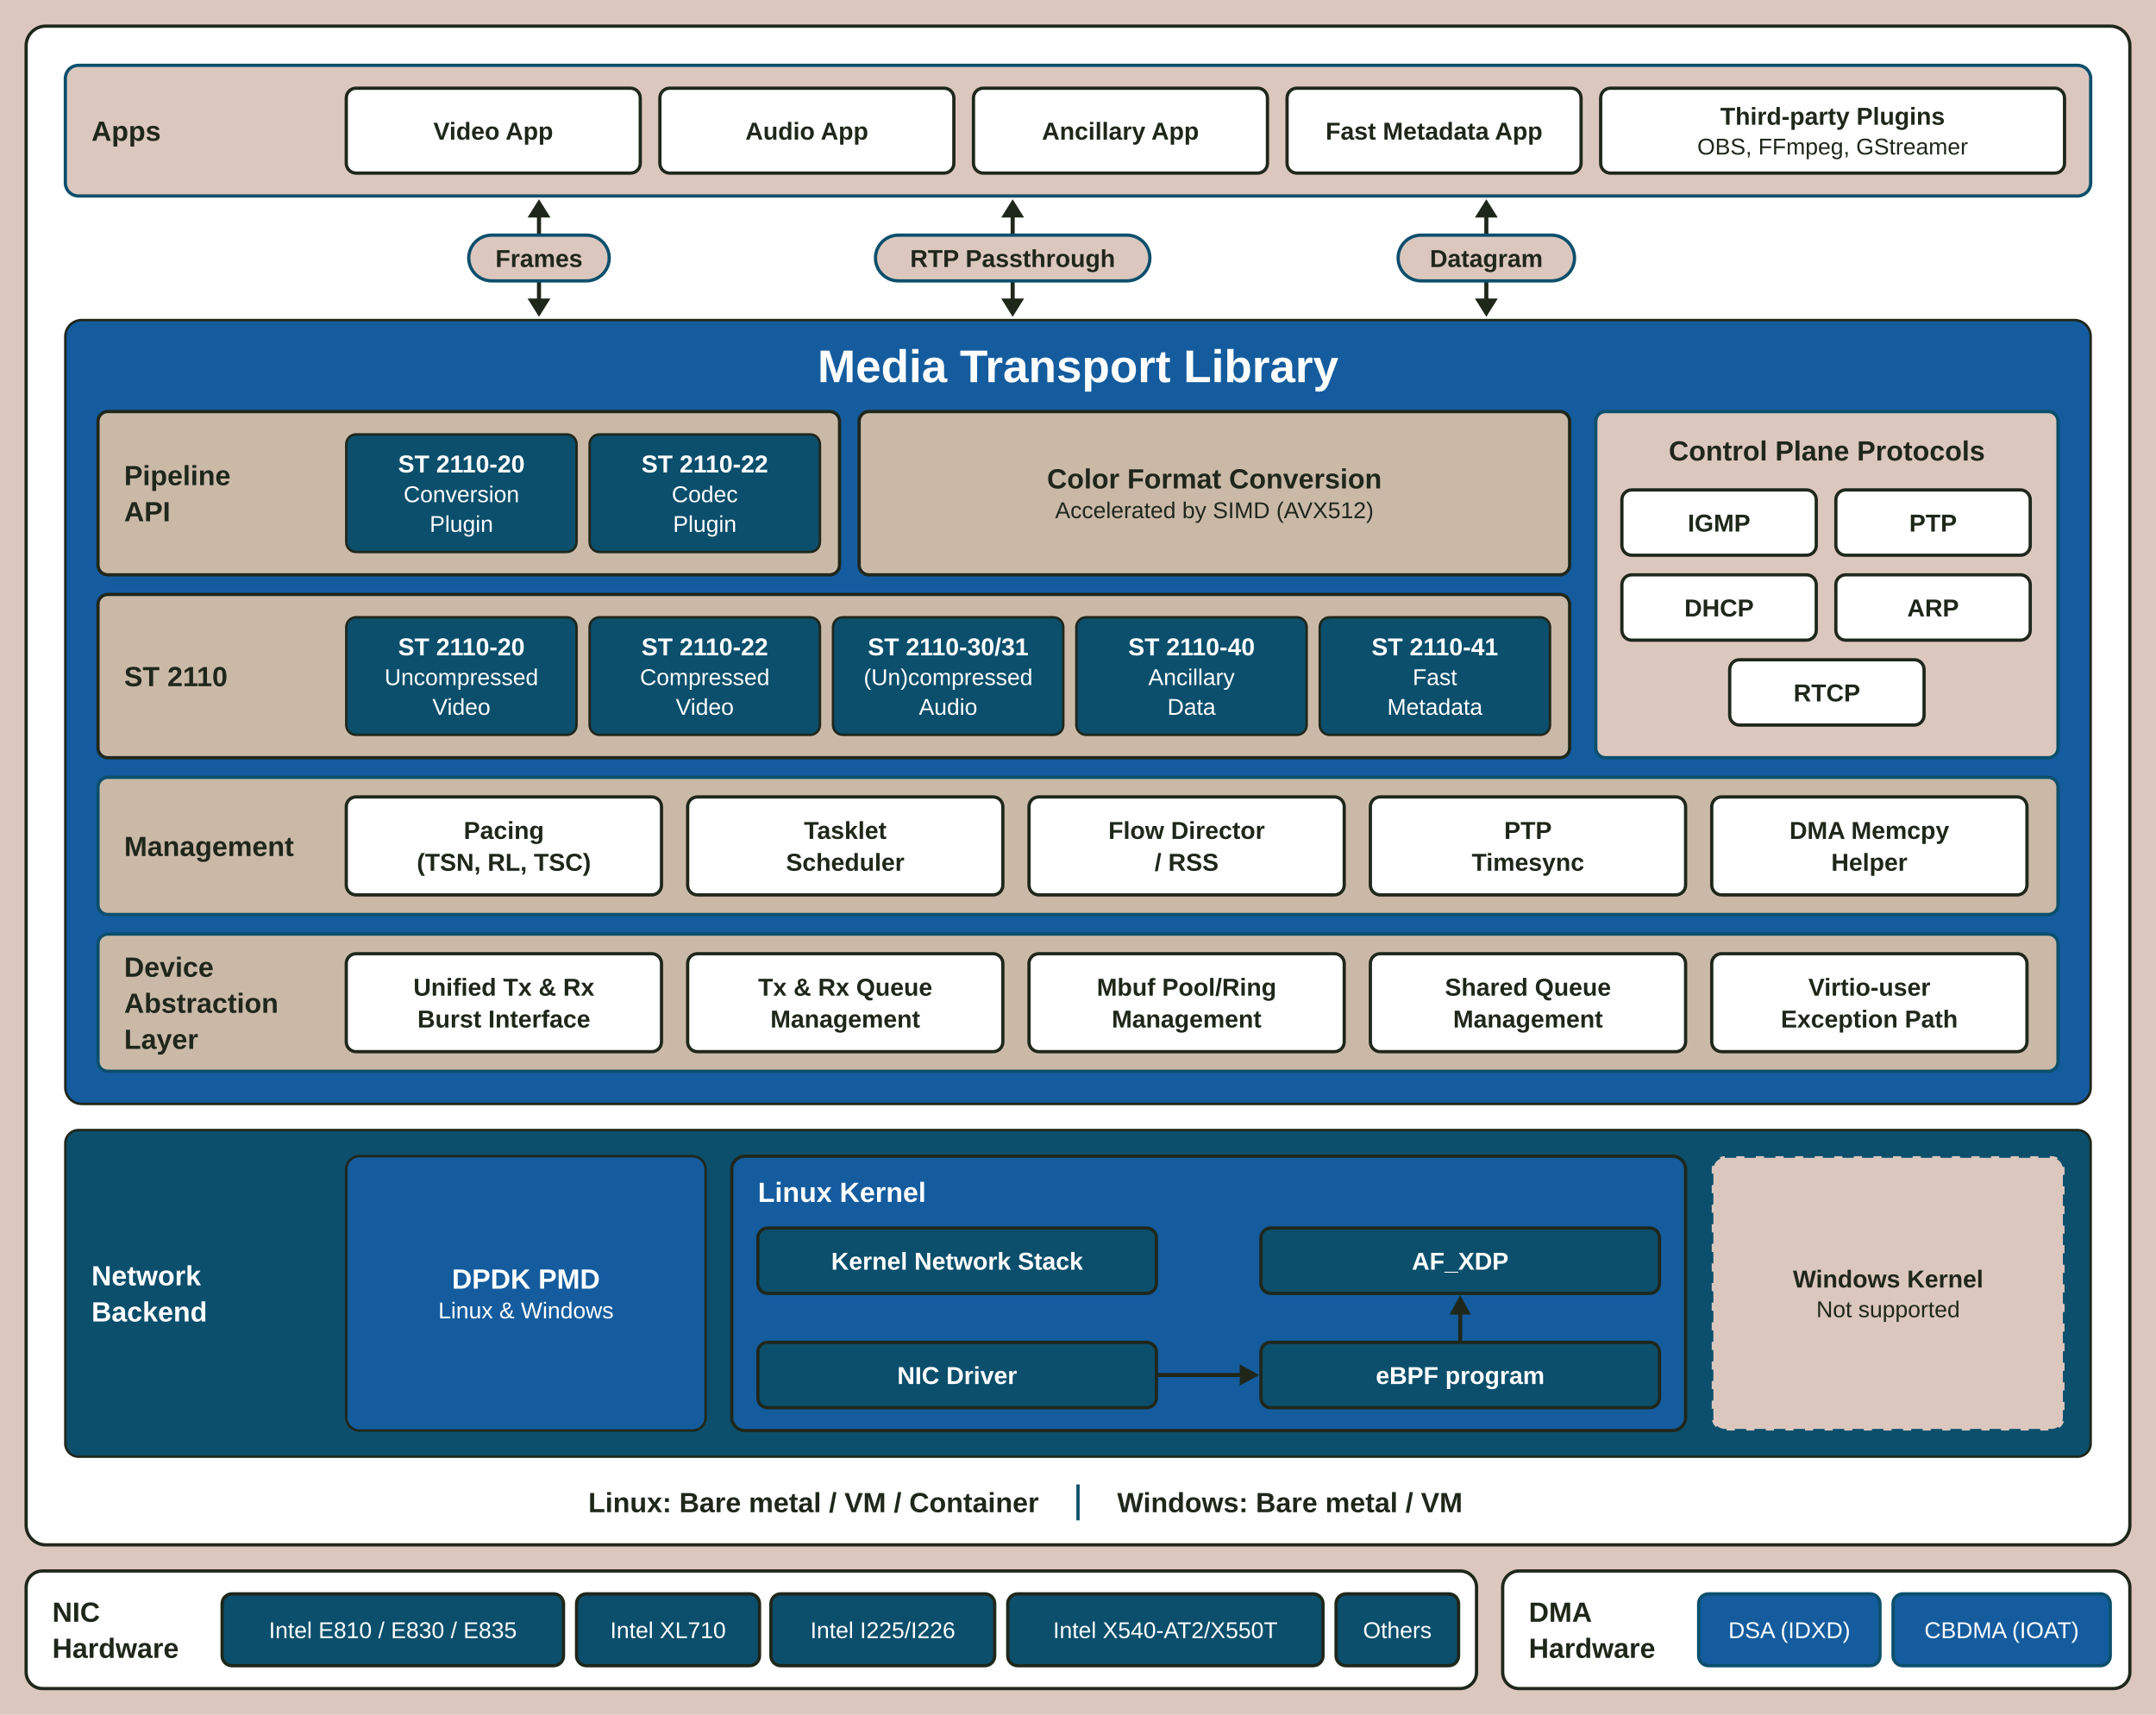
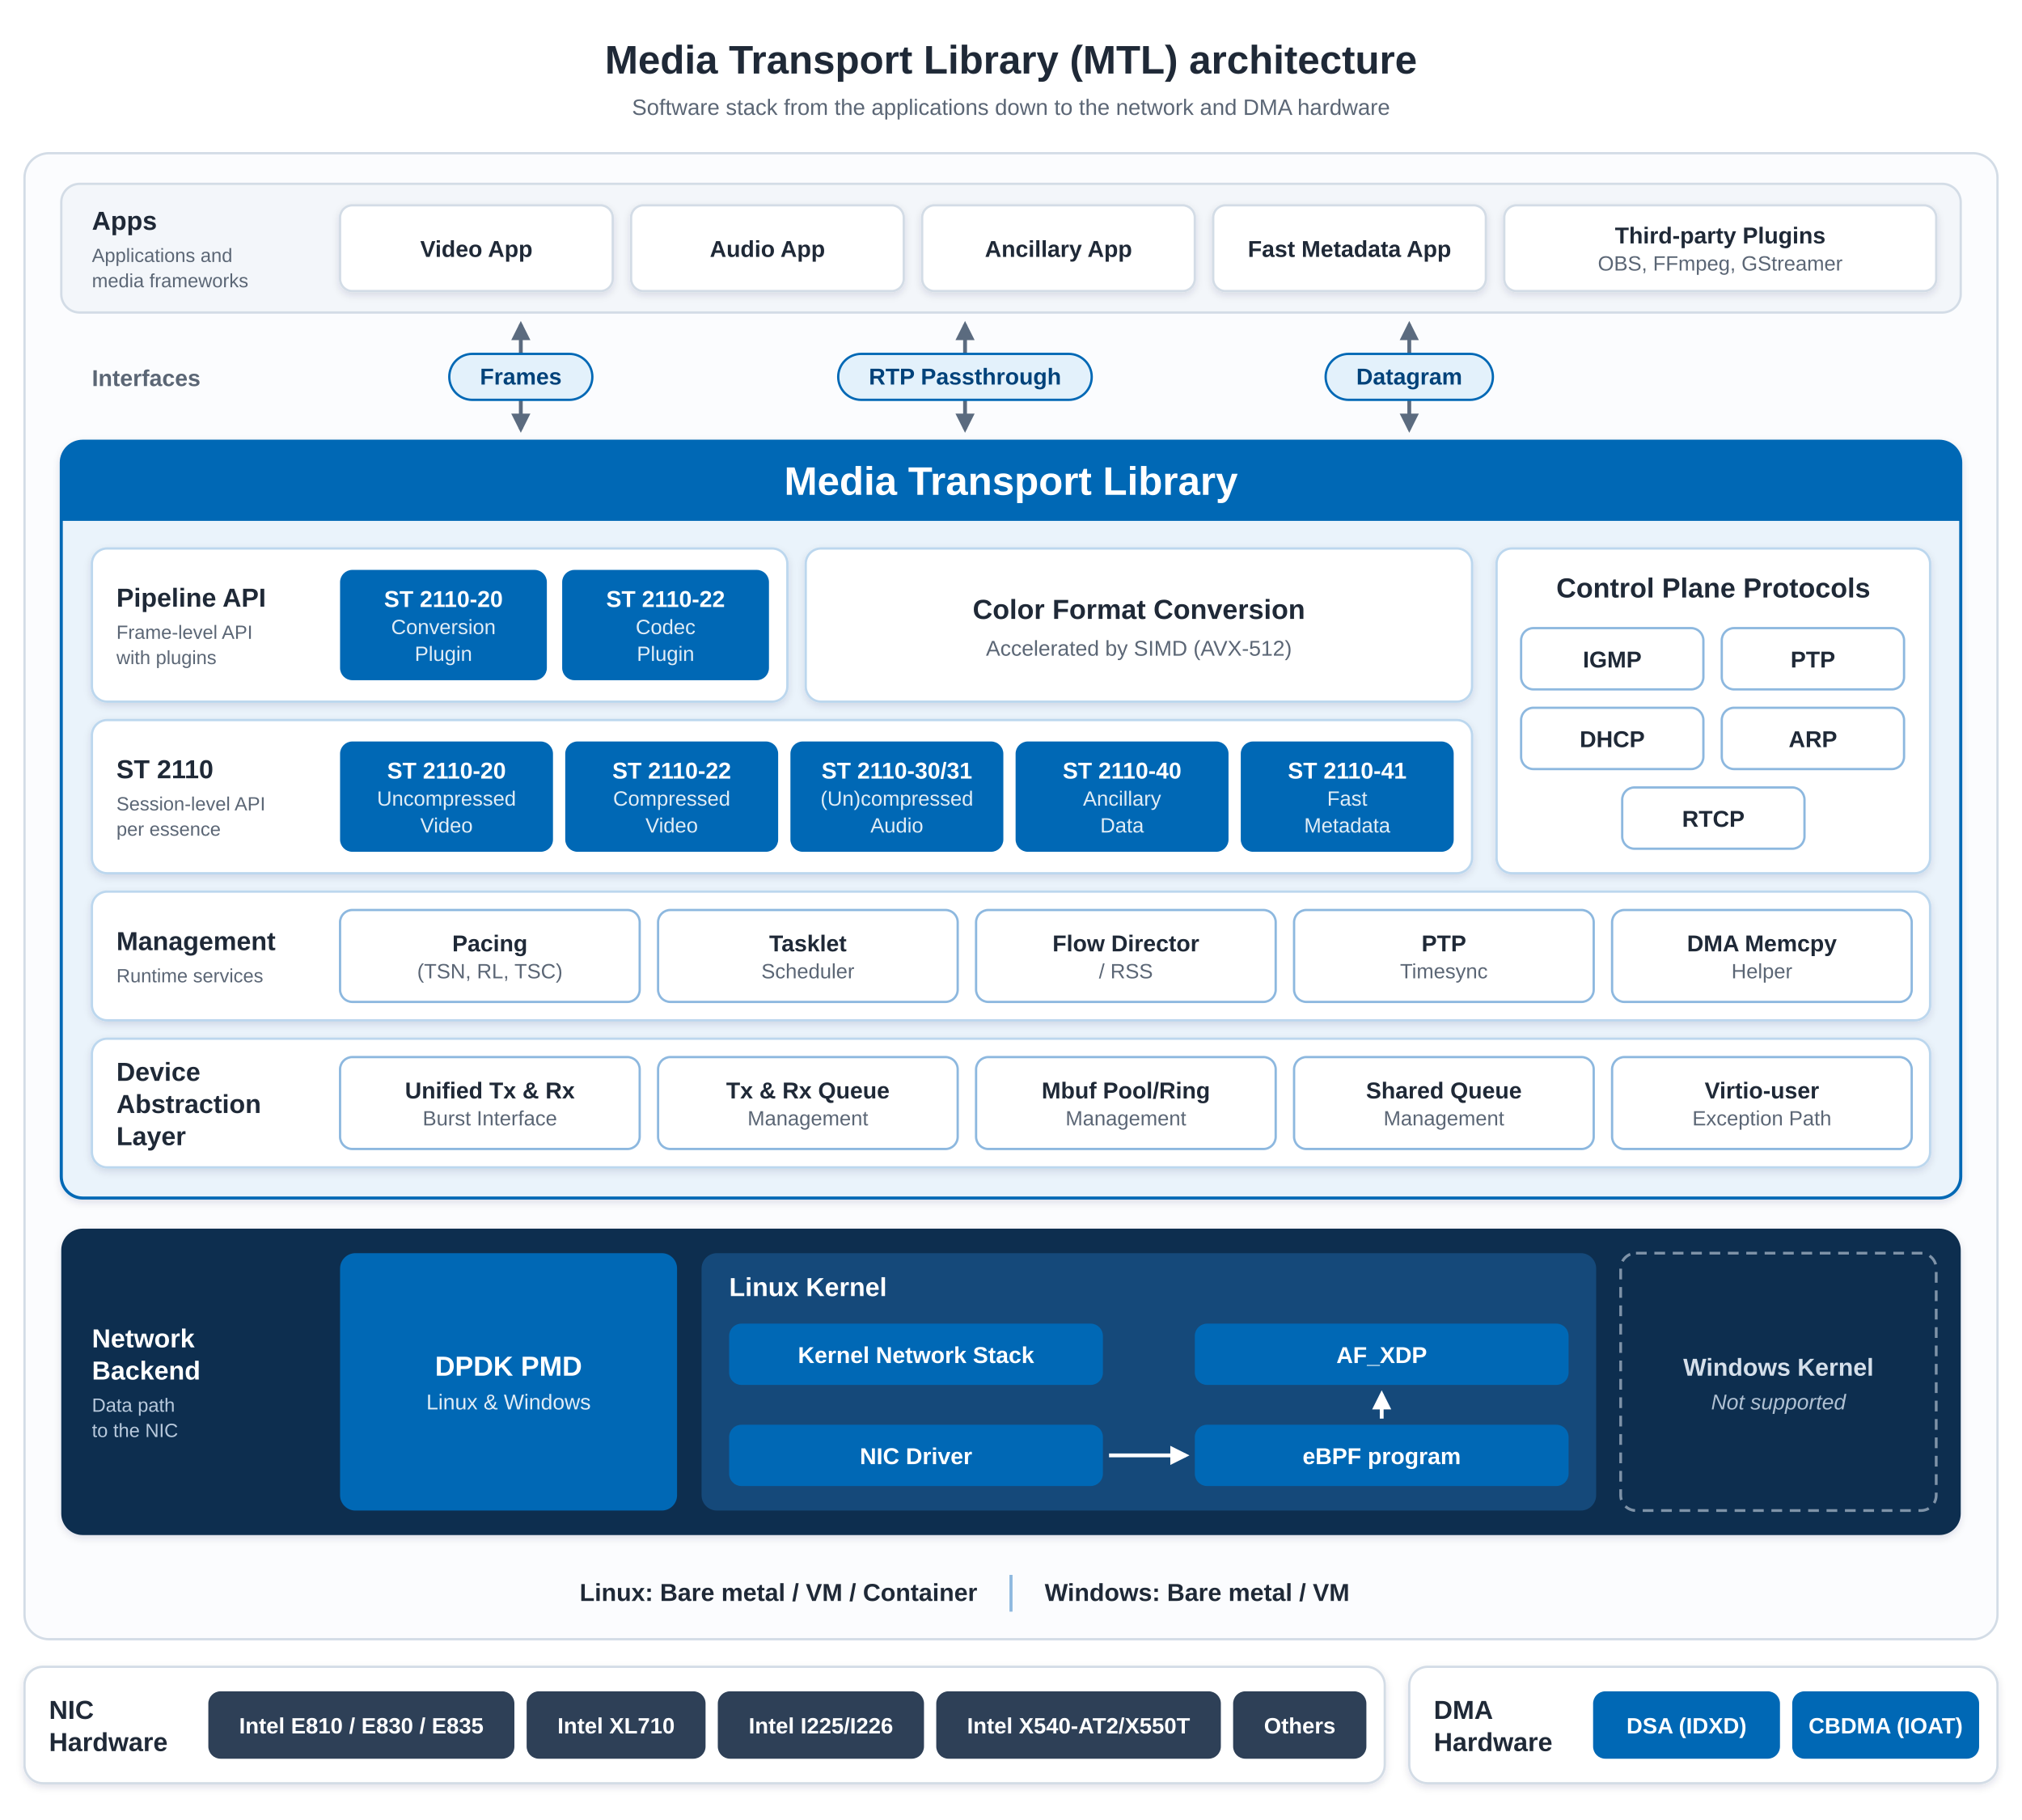
- <svg xmlns="http://www.w3.org/2000/svg" width="1320" height="1050" viewBox="0 0 1320 1050" role="img" aria-labelledby="t d">
-   <g font-family="'Intel Clear', 'Segoe UI', 'Helvetica Neue', Arial, sans-serif">
-     <rect width="1320" height="1050" fill="#DCC7BE" />
-     <rect x="16" y="16" width="1288" height="930" rx="12" fill="#ffffff" stroke="#1F271B" stroke-width="2" />
-     <rect x="40" y="40" width="1240" height="80" rx="8" fill="#DCC7BE" stroke="#0B4F6C" stroke-width="2" />
-     <text x="56" y="86.2" font-size="17" font-weight="700" fill="#1F271B" text-anchor="start">Apps</text>
-     <rect x="212" y="54" width="180" height="52" rx="6" fill="#ffffff" stroke="#1F271B" stroke-width="2" />
-     <text x="302.0" y="85.5" font-size="15" font-weight="700" fill="#1F271B" text-anchor="middle">Video App</text>
-     <rect x="404" y="54" width="180" height="52" rx="6" fill="#ffffff" stroke="#1F271B" stroke-width="2" />
-     <text x="494.0" y="85.5" font-size="15" font-weight="700" fill="#1F271B" text-anchor="middle">Audio App</text>
-     <rect x="596" y="54" width="180" height="52" rx="6" fill="#ffffff" stroke="#1F271B" stroke-width="2" />
-     <text x="686.0" y="85.5" font-size="15" font-weight="700" fill="#1F271B" text-anchor="middle">Ancillary App</text>
-     <rect x="788" y="54" width="180" height="52" rx="6" fill="#ffffff" stroke="#1F271B" stroke-width="2" />
-     <text x="878.0" y="85.5" font-size="15" font-weight="700" fill="#1F271B" text-anchor="middle">Fast Metadata App</text>
-     <rect x="980" y="54" width="284" height="52" rx="6" fill="#ffffff" stroke="#1F271B" stroke-width="2" />
-     <text x="1122.0" y="76.4" font-size="15" font-weight="700" fill="#1F271B" text-anchor="middle">Third-party Plugins</text>
-     <text x="1122.0" y="94.6" font-size="14" fill="#1F271B" text-anchor="middle">OBS, FFmpeg, GStreamer</text>
-     <rect x="40" y="196" width="1240" height="480" rx="10" fill="#145C9E" stroke="#1F271B" stroke-width="1.5" />
-     <text x="660.0" y="234" font-size="28" font-weight="700" fill="#ffffff" text-anchor="middle">Media Transport Library</text>
-     <line x1="330" y1="130" x2="330" y2="186" stroke="#1F271B" stroke-width="2.5" />
-     <path d="M330 122 L323 133.2 L337 133.2 Z" fill="#1F271B" />
-     <path d="M330 194 L323 182.8 L337 182.8 Z" fill="#1F271B" />
-     <rect x="287" y="144" width="86" height="28" rx="14" fill="#DCC7BE" stroke="#0B4F6C" stroke-width="2" />
-     <text x="330.0" y="163.5" font-size="15" font-weight="700" fill="#1F271B" text-anchor="middle">Frames</text>
-     <line x1="620" y1="130" x2="620" y2="186" stroke="#1F271B" stroke-width="2.5" />
-     <path d="M620 122 L613 133.2 L627 133.2 Z" fill="#1F271B" />
-     <path d="M620 194 L613 182.8 L627 182.8 Z" fill="#1F271B" />
-     <rect x="536" y="144" width="168" height="28" rx="14" fill="#DCC7BE" stroke="#0B4F6C" stroke-width="2" />
-     <text x="620.0" y="163.5" font-size="15" font-weight="700" fill="#1F271B" text-anchor="middle">RTP Passthrough</text>
-     <line x1="910" y1="130" x2="910" y2="186" stroke="#1F271B" stroke-width="2.5" />
-     <path d="M910 122 L903 133.2 L917 133.2 Z" fill="#1F271B" />
-     <path d="M910 194 L903 182.8 L917 182.8 Z" fill="#1F271B" />
-     <rect x="856" y="144" width="108" height="28" rx="14" fill="#DCC7BE" stroke="#0B4F6C" stroke-width="2" />
-     <text x="910.0" y="163.5" font-size="15" font-weight="700" fill="#1F271B" text-anchor="middle">Datagram</text>
-     <rect x="60" y="252" width="454" height="100" rx="6" fill="#CBB9A8" stroke="#1F271B" stroke-width="2" />
-     <text x="76" y="297.1" font-size="17" font-weight="700" fill="#1F271B" text-anchor="start">Pipeline</text>
-     <text x="76" y="319.2" font-size="17" font-weight="700" fill="#1F271B" text-anchor="start">API</text>
-     <rect x="212" y="266" width="141" height="72" rx="6" fill="#0B4F6C" stroke="#1F271B" stroke-width="1.5" />
-     <text x="282.5" y="289.3" font-size="15" font-weight="700" fill="#ffffff" text-anchor="middle">ST 2110-20</text>
-     <text x="282.5" y="307.5" font-size="14" fill="#ffffff" text-anchor="middle">Conversion</text>
-     <text x="282.5" y="325.7" font-size="14" fill="#ffffff" text-anchor="middle">Plugin</text>
-     <rect x="361" y="266" width="141" height="72" rx="6" fill="#0B4F6C" stroke="#1F271B" stroke-width="1.5" />
-     <text x="431.5" y="289.3" font-size="15" font-weight="700" fill="#ffffff" text-anchor="middle">ST 2110-22</text>
-     <text x="431.5" y="307.5" font-size="14" fill="#ffffff" text-anchor="middle">Codec</text>
-     <text x="431.5" y="325.7" font-size="14" fill="#ffffff" text-anchor="middle">Plugin</text>
-     <rect x="526" y="252" width="435" height="100" rx="6" fill="#CBB9A8" stroke="#1F271B" stroke-width="2" />
-     <text x="743.5" y="299.1" font-size="17" font-weight="700" fill="#1F271B" text-anchor="middle">Color Format Conversion</text>
-     <text x="743.5" y="317.3" font-size="14" fill="#1F271B" text-anchor="middle">Accelerated by SIMD (AVX512)</text>
-     <rect x="60" y="364" width="901" height="100" rx="6" fill="#CBB9A8" stroke="#1F271B" stroke-width="2" />
-     <text x="76" y="420.2" font-size="17" font-weight="700" fill="#1F271B" text-anchor="start">ST 2110</text>
-     <rect x="212" y="378" width="141" height="72" rx="6" fill="#0B4F6C" stroke="#1F271B" stroke-width="1.5" />
-     <text x="282.5" y="401.3" font-size="15" font-weight="700" fill="#ffffff" text-anchor="middle">ST 2110-20</text>
-     <text x="282.5" y="419.5" font-size="14" fill="#ffffff" text-anchor="middle">Uncompressed</text>
-     <text x="282.5" y="437.7" font-size="14" fill="#ffffff" text-anchor="middle">Video</text>
-     <rect x="361" y="378" width="141" height="72" rx="6" fill="#0B4F6C" stroke="#1F271B" stroke-width="1.5" />
-     <text x="431.5" y="401.3" font-size="15" font-weight="700" fill="#ffffff" text-anchor="middle">ST 2110-22</text>
-     <text x="431.5" y="419.5" font-size="14" fill="#ffffff" text-anchor="middle">Compressed</text>
-     <text x="431.5" y="437.7" font-size="14" fill="#ffffff" text-anchor="middle">Video</text>
-     <rect x="510" y="378" width="141" height="72" rx="6" fill="#0B4F6C" stroke="#1F271B" stroke-width="1.5" />
-     <text x="580.5" y="401.3" font-size="15" font-weight="700" fill="#ffffff" text-anchor="middle">ST 2110-30/31</text>
-     <text x="580.5" y="419.5" font-size="14" fill="#ffffff" text-anchor="middle">(Un)compressed</text>
-     <text x="580.5" y="437.7" font-size="14" fill="#ffffff" text-anchor="middle">Audio</text>
-     <rect x="659" y="378" width="141" height="72" rx="6" fill="#0B4F6C" stroke="#1F271B" stroke-width="1.5" />
-     <text x="729.5" y="401.3" font-size="15" font-weight="700" fill="#ffffff" text-anchor="middle">ST 2110-40</text>
-     <text x="729.5" y="419.5" font-size="14" fill="#ffffff" text-anchor="middle">Ancillary</text>
-     <text x="729.5" y="437.7" font-size="14" fill="#ffffff" text-anchor="middle">Data</text>
-     <rect x="808" y="378" width="141" height="72" rx="6" fill="#0B4F6C" stroke="#1F271B" stroke-width="1.5" />
-     <text x="878.5" y="401.3" font-size="15" font-weight="700" fill="#ffffff" text-anchor="middle">ST 2110-41</text>
-     <text x="878.5" y="419.5" font-size="14" fill="#ffffff" text-anchor="middle">Fast</text>
-     <text x="878.5" y="437.7" font-size="14" fill="#ffffff" text-anchor="middle">Metadata</text>
-     <rect x="977" y="252" width="283" height="212" rx="6" fill="#DCC7BE" stroke="#0B4F6C" stroke-width="2" />
-     <text x="1118.5" y="282" font-size="17" font-weight="700" fill="#1F271B" text-anchor="middle">Control Plane Protocols</text>
-     <rect x="993" y="300" width="119" height="40" rx="6" fill="#ffffff" stroke="#1F271B" stroke-width="2" />
-     <text x="1052.5" y="325.5" font-size="15" font-weight="700" fill="#1F271B" text-anchor="middle">IGMP</text>
-     <rect x="1124" y="300" width="119" height="40" rx="6" fill="#ffffff" stroke="#1F271B" stroke-width="2" />
-     <text x="1183.5" y="325.5" font-size="15" font-weight="700" fill="#1F271B" text-anchor="middle">PTP</text>
-     <rect x="993" y="352" width="119" height="40" rx="6" fill="#ffffff" stroke="#1F271B" stroke-width="2" />
-     <text x="1052.5" y="377.5" font-size="15" font-weight="700" fill="#1F271B" text-anchor="middle">DHCP</text>
-     <rect x="1124" y="352" width="119" height="40" rx="6" fill="#ffffff" stroke="#1F271B" stroke-width="2" />
-     <text x="1183.5" y="377.5" font-size="15" font-weight="700" fill="#1F271B" text-anchor="middle">ARP</text>
-     <rect x="1059" y="404" width="119" height="40" rx="6" fill="#ffffff" stroke="#1F271B" stroke-width="2" />
-     <text x="1118.5" y="429.5" font-size="15" font-weight="700" fill="#1F271B" text-anchor="middle">RTCP</text>
-     <rect x="60" y="476" width="1200" height="84" rx="6" fill="#CBB9A8" stroke="#0B4F6C" stroke-width="2" />
-     <text x="76" y="524.2" font-size="17" font-weight="700" fill="#1F271B" text-anchor="start">Management</text>
-     <rect x="212" y="488" width="193" height="60" rx="6" fill="#ffffff" stroke="#1F271B" stroke-width="2" />
-     <text x="308.5" y="513.7" font-size="15" font-weight="700" fill="#1F271B" text-anchor="middle">Pacing</text>
-     <text x="308.5" y="533.2" font-size="15" font-weight="700" fill="#1F271B" text-anchor="middle">(TSN, RL, TSC)</text>
-     <rect x="421" y="488" width="193" height="60" rx="6" fill="#ffffff" stroke="#1F271B" stroke-width="2" />
-     <text x="517.5" y="513.7" font-size="15" font-weight="700" fill="#1F271B" text-anchor="middle">Tasklet</text>
-     <text x="517.5" y="533.2" font-size="15" font-weight="700" fill="#1F271B" text-anchor="middle">Scheduler</text>
-     <rect x="630" y="488" width="193" height="60" rx="6" fill="#ffffff" stroke="#1F271B" stroke-width="2" />
-     <text x="726.5" y="513.7" font-size="15" font-weight="700" fill="#1F271B" text-anchor="middle">Flow Director</text>
-     <text x="726.5" y="533.2" font-size="15" font-weight="700" fill="#1F271B" text-anchor="middle">/ RSS</text>
-     <rect x="839" y="488" width="193" height="60" rx="6" fill="#ffffff" stroke="#1F271B" stroke-width="2" />
-     <text x="935.5" y="513.7" font-size="15" font-weight="700" fill="#1F271B" text-anchor="middle">PTP</text>
-     <text x="935.5" y="533.2" font-size="15" font-weight="700" fill="#1F271B" text-anchor="middle">Timesync</text>
-     <rect x="1048" y="488" width="193" height="60" rx="6" fill="#ffffff" stroke="#1F271B" stroke-width="2" />
-     <text x="1144.5" y="513.7" font-size="15" font-weight="700" fill="#1F271B" text-anchor="middle">DMA Memcpy</text>
-     <text x="1144.5" y="533.2" font-size="15" font-weight="700" fill="#1F271B" text-anchor="middle">Helper</text>
-     <rect x="60" y="572" width="1200" height="84" rx="6" fill="#CBB9A8" stroke="#0B4F6C" stroke-width="2" />
-     <text x="76" y="598.1" font-size="17" font-weight="700" fill="#1F271B" text-anchor="start">Device</text>
-     <text x="76" y="620.2" font-size="17" font-weight="700" fill="#1F271B" text-anchor="start">Abstraction</text>
-     <text x="76" y="642.3" font-size="17" font-weight="700" fill="#1F271B" text-anchor="start">Layer</text>
-     <rect x="212" y="584" width="193" height="60" rx="6" fill="#ffffff" stroke="#1F271B" stroke-width="2" />
-     <text x="308.5" y="609.7" font-size="15" font-weight="700" fill="#1F271B" text-anchor="middle">Unified Tx &amp; Rx</text>
-     <text x="308.5" y="629.2" font-size="15" font-weight="700" fill="#1F271B" text-anchor="middle">Burst Interface</text>
-     <rect x="421" y="584" width="193" height="60" rx="6" fill="#ffffff" stroke="#1F271B" stroke-width="2" />
-     <text x="517.5" y="609.7" font-size="15" font-weight="700" fill="#1F271B" text-anchor="middle">Tx &amp; Rx Queue</text>
-     <text x="517.5" y="629.2" font-size="15" font-weight="700" fill="#1F271B" text-anchor="middle">Management</text>
-     <rect x="630" y="584" width="193" height="60" rx="6" fill="#ffffff" stroke="#1F271B" stroke-width="2" />
-     <text x="726.5" y="609.7" font-size="15" font-weight="700" fill="#1F271B" text-anchor="middle">Mbuf Pool/Ring</text>
-     <text x="726.5" y="629.2" font-size="15" font-weight="700" fill="#1F271B" text-anchor="middle">Management</text>
-     <rect x="839" y="584" width="193" height="60" rx="6" fill="#ffffff" stroke="#1F271B" stroke-width="2" />
-     <text x="935.5" y="609.7" font-size="15" font-weight="700" fill="#1F271B" text-anchor="middle">Shared Queue</text>
-     <text x="935.5" y="629.2" font-size="15" font-weight="700" fill="#1F271B" text-anchor="middle">Management</text>
-     <rect x="1048" y="584" width="193" height="60" rx="6" fill="#ffffff" stroke="#1F271B" stroke-width="2" />
-     <text x="1144.5" y="609.7" font-size="15" font-weight="700" fill="#1F271B" text-anchor="middle">Virtio-user</text>
-     <text x="1144.5" y="629.2" font-size="15" font-weight="700" fill="#1F271B" text-anchor="middle">Exception Path</text>
-     <rect x="40" y="692" width="1240" height="200" rx="8" fill="#0B4F6C" stroke="#1F271B" stroke-width="1.5" />
-     <text x="56" y="787.1" font-size="17" font-weight="700" fill="#ffffff" text-anchor="start">Network</text>
-     <text x="56" y="809.2" font-size="17" font-weight="700" fill="#ffffff" text-anchor="start">Backend</text>
-     <rect x="212" y="708" width="220" height="168" rx="8" fill="#145c9e" stroke="#1F271B" stroke-width="1.5" />
-     <text x="322.0" y="789.1" font-size="17" font-weight="700" fill="#ffffff" text-anchor="middle">DPDK PMD</text>
-     <text x="322.0" y="807.3" font-size="14" fill="#ffffff" text-anchor="middle">Linux &amp; Windows</text>
-     <rect x="448" y="708" width="584" height="168" rx="8" fill="#145c9e" stroke="#1F271B" stroke-width="2" />
-     <text x="464" y="736" font-size="17" font-weight="700" fill="#ffffff" text-anchor="start">Linux Kernel</text>
-     <rect x="464" y="752" width="244" height="40" rx="6" fill="#0B4F6C" stroke="#1F271B" stroke-width="2" />
-     <text x="586.0" y="777.5" font-size="15" font-weight="700" fill="#ffffff" text-anchor="middle">Kernel Network Stack</text>
-     <rect x="464" y="822" width="244" height="40" rx="6" fill="#0B4F6C" stroke="#1F271B" stroke-width="2" />
-     <text x="586.0" y="847.5" font-size="15" font-weight="700" fill="#ffffff" text-anchor="middle">NIC Driver</text>
-     <rect x="772" y="822" width="244" height="40" rx="6" fill="#0B4F6C" stroke="#1F271B" stroke-width="2" />
-     <text x="894.0" y="847.5" font-size="15" font-weight="700" fill="#ffffff" text-anchor="middle">eBPF program</text>
-     <rect x="772" y="752" width="244" height="40" rx="6" fill="#0B4F6C" stroke="#1F271B" stroke-width="2" />
-     <text x="894.0" y="777.5" font-size="15" font-weight="700" fill="#ffffff" text-anchor="middle">AF_XDP</text>
-     <line x1="708" y1="842.0" x2="760" y2="842.0" stroke="#1F271B" stroke-width="2.5" />
-     <path d="M771 842.0 L759 835.5 L759 848.5 Z" fill="#1F271B" />
-     <line x1="894.0" y1="822" x2="894.0" y2="804" stroke="#1F271B" stroke-width="2.5" />
-     <path d="M894.0 793 L887.5 805 L900.5 805 Z" fill="#1F271B" />
-     <rect x="1048" y="708" width="216" height="168" rx="8" fill="#DCC7BE" stroke="#0B4F6C" stroke-width="2" stroke-dasharray="7 5" />
-     <text x="1156.0" y="788.4" font-size="15" font-weight="700" fill="#1F271B" text-anchor="middle">Windows Kernel</text>
-     <text x="1156.0" y="806.6" font-size="14" fill="#1F271B" text-anchor="middle">Not supported</text>
-     <text x="636.0" y="926" font-size="17" font-weight="700" fill="#1F271B" text-anchor="end">Linux: Bare metal / VM / Container</text>
-     <line x1="660.0" y1="909" x2="660.0" y2="931" stroke="#0B4F6C" stroke-width="2" />
-     <text x="684.0" y="926" font-size="17" font-weight="700" fill="#1F271B" text-anchor="start">Windows: Bare metal / VM</text>
-     <rect x="16" y="962" width="888" height="72" rx="10" fill="#ffffff" stroke="#1F271B" stroke-width="2" />
-     <text x="32" y="993.1" font-size="17" font-weight="700" fill="#1F271B" text-anchor="start">NIC</text>
-     <text x="32" y="1015.2" font-size="17" font-weight="700" fill="#1F271B" text-anchor="start">Hardware</text>
-     <rect x="136" y="976" width="209" height="44" rx="6" fill="#0B4F6C" stroke="#1F271B" stroke-width="2" />
-     <text x="240.5" y="1003.1" font-size="14" fill="#ffffff" text-anchor="middle">Intel E810 / E830 / E835</text>
-     <rect x="353" y="976" width="112" height="44" rx="6" fill="#0B4F6C" stroke="#1F271B" stroke-width="2" />
-     <text x="409.0" y="1003.1" font-size="14" fill="#ffffff" text-anchor="middle">Intel XL710</text>
-     <rect x="472" y="976" width="137" height="44" rx="6" fill="#0B4F6C" stroke="#1F271B" stroke-width="2" />
-     <text x="540.5" y="1003.1" font-size="14" fill="#ffffff" text-anchor="middle">Intel I225/I226</text>
-     <rect x="617" y="976" width="193" height="44" rx="6" fill="#0B4F6C" stroke="#1F271B" stroke-width="2" />
-     <text x="713.5" y="1003.1" font-size="14" fill="#ffffff" text-anchor="middle">Intel X540-AT2/X550T</text>
-     <rect x="818" y="976" width="75" height="44" rx="6" fill="#0B4F6C" stroke="#1F271B" stroke-width="2" />
-     <text x="855.5" y="1003.1" font-size="14" fill="#ffffff" text-anchor="middle">Others</text>
-     <rect x="920" y="962" width="384" height="72" rx="10" fill="#ffffff" stroke="#1F271B" stroke-width="2" />
-     <text x="936" y="993.1" font-size="17" font-weight="700" fill="#1F271B" text-anchor="start">DMA</text>
-     <text x="936" y="1015.2" font-size="17" font-weight="700" fill="#1F271B" text-anchor="start">Hardware</text>
-     <rect x="1040" y="976" width="111" height="44" rx="6" fill="#145C9E" stroke="#0B4F6C" stroke-width="2" />
-     <text x="1095.5" y="1003.1" font-size="14" fill="#ffffff" text-anchor="middle">DSA (IDXD)</text>
-     <rect x="1159" y="976" width="133" height="44" rx="6" fill="#145C9E" stroke="#0B4F6C" stroke-width="2" />
-     <text x="1225.5" y="1003.1" font-size="14" fill="#ffffff" text-anchor="middle">CBDMA (IOAT)</text>
+ <svg xmlns="http://www.w3.org/2000/svg" width="1320" height="1188" viewBox="0 0 1320 1188" role="img" aria-labelledby="t d">
+   <defs>
+     <filter id="shadow" x="-5%" y="-20%" width="110%" height="150%">
+       <feDropShadow dx="0" dy="2" stdDeviation="2.5" flood-color="#0B2545" flood-opacity="0.12" />
+     </filter>
+     <marker id="ah" viewBox="0 0 10 10" refX="8" refY="5" markerWidth="5" markerHeight="5" orient="auto-start-reverse">
+       <path d="M0,0 L10,5 L0,10 z" fill="#5B6B7F" />
+     </marker>
+     <marker id="ahw" viewBox="0 0 10 10" refX="8" refY="5" markerWidth="5" markerHeight="5" orient="auto-start-reverse">
+       <path d="M0,0 L10,5 L0,10 z" fill="#FFFFFF" />
+     </marker>
+   </defs>
+   <g font-family="'Intel Clear', 'Segoe UI', 'Helvetica Neue', Arial, 'Liberation Sans', sans-serif">
+     <rect width="1320" height="1188" fill="#FFFFFF" />
+     <text x="660.0" y="48.0" font-size="26" fill="#1F2937" text-anchor="middle" font-weight="700">Media Transport Library (MTL) architecture</text>
+     <text x="660.0" y="75.0" font-size="14.5" fill="#5B6675" text-anchor="middle">Software stack from the applications down to the network and DMA hardware</text>
+     <rect x="16" y="100" width="1288" height="970" rx="16" fill="#FBFCFE" stroke="#D3DCE6" stroke-width="1.5" />
+     <rect x="40.0" y="120.0" width="1240.0" height="84.0" rx="12" fill="#F3F6FA" stroke="#D3DCE6" stroke-width="1.5" />
+     <text x="60.0" y="150.0" font-size="17" fill="#1F2937" text-anchor="start" font-weight="700">Apps</text>
+     <text x="60.0" y="171.0" font-size="12.5" fill="#5B6675" text-anchor="start">Applications and</text>
+     <text x="60.0" y="187.5" font-size="12.5" fill="#5B6675" text-anchor="start">media frameworks</text>
+     <rect x="222.0" y="134.0" width="178.0" height="56.0" rx="8" fill="#FFFFFF" stroke="#D3DCE6" stroke-width="1.5" filter="url(#shadow)" />
+     <text x="311.0" y="167.7" font-size="15" fill="#1F2937" text-anchor="middle" font-weight="700">Video App</text>
+     <rect x="412.0" y="134.0" width="178.0" height="56.0" rx="8" fill="#FFFFFF" stroke="#D3DCE6" stroke-width="1.5" filter="url(#shadow)" />
+     <text x="501.0" y="167.7" font-size="15" fill="#1F2937" text-anchor="middle" font-weight="700">Audio App</text>
+     <rect x="602.0" y="134.0" width="178.0" height="56.0" rx="8" fill="#FFFFFF" stroke="#D3DCE6" stroke-width="1.5" filter="url(#shadow)" />
+     <text x="691.0" y="167.7" font-size="15" fill="#1F2937" text-anchor="middle" font-weight="700">Ancillary App</text>
+     <rect x="792.0" y="134.0" width="178.0" height="56.0" rx="8" fill="#FFFFFF" stroke="#D3DCE6" stroke-width="1.5" filter="url(#shadow)" />
+     <text x="881.0" y="167.7" font-size="15" fill="#1F2937" text-anchor="middle" font-weight="700">Fast Metadata App</text>
+     <rect x="982.0" y="134.0" width="282.0" height="56.0" rx="8" fill="#FFFFFF" stroke="#D3DCE6" stroke-width="1.5" filter="url(#shadow)" />
+     <text x="1123.0" y="158.9" font-size="15" fill="#1F2937" text-anchor="middle" font-weight="700">Third-party Plugins</text>
+     <text x="1123.0" y="176.6" font-size="13.5" fill="#5B6675" text-anchor="middle">OBS, FFmpeg, GStreamer</text>
+     <text x="60.0" y="252.0" font-size="15" fill="#5B6675" text-anchor="start" font-weight="700">Interfaces</text>
+     <line x1="340" y1="212" x2="340" y2="280" stroke="#5B6B7F" stroke-width="2.5" marker-end="url(#ah)" marker-start="url(#ah)" />
+     <rect x="293.3" y="231.0" width="93.4" height="30.0" rx="15" fill="#E3F1FB" stroke="#0068B5" stroke-width="1.5" />
+     <text x="340.0" y="251.0" font-size="15" fill="#00427A" text-anchor="middle" font-weight="700">Frames</text>
+     <line x1="630" y1="212" x2="630" y2="280" stroke="#5B6B7F" stroke-width="2.5" marker-end="url(#ah)" marker-start="url(#ah)" />
+     <rect x="547.2" y="231.0" width="165.5" height="30.0" rx="15" fill="#E3F1FB" stroke="#0068B5" stroke-width="1.5" />
+     <text x="630.0" y="251.0" font-size="15" fill="#00427A" text-anchor="middle" font-weight="700">RTP Passthrough</text>
+     <line x1="920" y1="212" x2="920" y2="280" stroke="#5B6B7F" stroke-width="2.5" marker-end="url(#ah)" marker-start="url(#ah)" />
+     <rect x="865.4" y="231.0" width="109.2" height="30.0" rx="15" fill="#E3F1FB" stroke="#0068B5" stroke-width="1.5" />
+     <text x="920.0" y="251.0" font-size="15" fill="#00427A" text-anchor="middle" font-weight="700">Datagram</text>
+     <rect x="40.0" y="288.0" width="1240.0" height="494.0" rx="14" fill="#EAF3FB" stroke="#0068B5" stroke-width="2" filter="url(#shadow)" />
+     <path d="M40,302 a14,14 0 0 1 14,-14 h1212 a14,14 0 0 1 14,14 v38 h-1240 z" fill="#0068B5" />
+     <text x="660.0" y="323.0" font-size="26" fill="#FFFFFF" text-anchor="middle" font-weight="700">Media Transport Library</text>
+     <rect x="60.0" y="358.0" width="454.0" height="100.0" rx="10" fill="#FFFFFF" stroke="#BCD7EE" stroke-width="1.5" filter="url(#shadow)" />
+     <text x="76.0" y="396.0" font-size="17" fill="#1F2937" text-anchor="start" font-weight="700">Pipeline API</text>
+     <text x="76.0" y="417.0" font-size="12.5" fill="#5B6675" text-anchor="start">Frame-level API</text>
+     <text x="76.0" y="433.5" font-size="12.5" fill="#5B6675" text-anchor="start">with plugins</text>
+     <rect x="222.0" y="372.0" width="135.0" height="72.0" rx="8" fill="#0068B5" />
+     <text x="289.5" y="396.2" font-size="15" fill="#FFFFFF" text-anchor="middle" font-weight="700">ST 2110-20</text>
+     <text x="289.5" y="413.9" font-size="13.5" fill="#FFFFFF" text-anchor="middle" fill-opacity="0.88">Conversion</text>
+     <text x="289.5" y="431.4" font-size="13.5" fill="#FFFFFF" text-anchor="middle" fill-opacity="0.88">Plugin</text>
+     <rect x="367.0" y="372.0" width="135.0" height="72.0" rx="8" fill="#0068B5" />
+     <text x="434.5" y="396.2" font-size="15" fill="#FFFFFF" text-anchor="middle" font-weight="700">ST 2110-22</text>
+     <text x="434.5" y="413.9" font-size="13.5" fill="#FFFFFF" text-anchor="middle" fill-opacity="0.88">Codec</text>
+     <text x="434.5" y="431.4" font-size="13.5" fill="#FFFFFF" text-anchor="middle" fill-opacity="0.88">Plugin</text>
+     <rect x="526.0" y="358.0" width="435.0" height="100.0" rx="10" fill="#FFFFFF" stroke="#BCD7EE" stroke-width="1.5" filter="url(#shadow)" />
+     <text x="743.5" y="404.0" font-size="18" fill="#1F2937" text-anchor="middle" font-weight="700">Color Format Conversion</text>
+     <text x="743.5" y="428.0" font-size="14" fill="#5B6675" text-anchor="middle">Accelerated by SIMD (AVX-512)</text>
+     <rect x="60.0" y="470.0" width="901.0" height="100.0" rx="10" fill="#FFFFFF" stroke="#BCD7EE" stroke-width="1.5" filter="url(#shadow)" />
+     <text x="76.0" y="508.0" font-size="17" fill="#1F2937" text-anchor="start" font-weight="700">ST 2110</text>
+     <text x="76.0" y="529.0" font-size="12.5" fill="#5B6675" text-anchor="start">Session-level API</text>
+     <text x="76.0" y="545.5" font-size="12.5" fill="#5B6675" text-anchor="start">per essence</text>
+     <rect x="222.0" y="484.0" width="139.0" height="72.0" rx="8" fill="#0068B5" />
+     <text x="291.5" y="508.2" font-size="15" fill="#FFFFFF" text-anchor="middle" font-weight="700">ST 2110-20</text>
+     <text x="291.5" y="525.9" font-size="13.5" fill="#FFFFFF" text-anchor="middle" fill-opacity="0.88">Uncompressed</text>
+     <text x="291.5" y="543.4" font-size="13.5" fill="#FFFFFF" text-anchor="middle" fill-opacity="0.88">Video</text>
+     <rect x="369.0" y="484.0" width="139.0" height="72.0" rx="8" fill="#0068B5" />
+     <text x="438.5" y="508.2" font-size="15" fill="#FFFFFF" text-anchor="middle" font-weight="700">ST 2110-22</text>
+     <text x="438.5" y="525.9" font-size="13.5" fill="#FFFFFF" text-anchor="middle" fill-opacity="0.88">Compressed</text>
+     <text x="438.5" y="543.4" font-size="13.5" fill="#FFFFFF" text-anchor="middle" fill-opacity="0.88">Video</text>
+     <rect x="516.0" y="484.0" width="139.0" height="72.0" rx="8" fill="#0068B5" />
+     <text x="585.5" y="508.2" font-size="15" fill="#FFFFFF" text-anchor="middle" font-weight="700">ST 2110-30/31</text>
+     <text x="585.5" y="525.9" font-size="13.5" fill="#FFFFFF" text-anchor="middle" fill-opacity="0.88">(Un)compressed</text>
+     <text x="585.5" y="543.4" font-size="13.5" fill="#FFFFFF" text-anchor="middle" fill-opacity="0.88">Audio</text>
+     <rect x="663.0" y="484.0" width="139.0" height="72.0" rx="8" fill="#0068B5" />
+     <text x="732.5" y="508.2" font-size="15" fill="#FFFFFF" text-anchor="middle" font-weight="700">ST 2110-40</text>
+     <text x="732.5" y="525.9" font-size="13.5" fill="#FFFFFF" text-anchor="middle" fill-opacity="0.88">Ancillary</text>
+     <text x="732.5" y="543.4" font-size="13.5" fill="#FFFFFF" text-anchor="middle" fill-opacity="0.88">Data</text>
+     <rect x="810.0" y="484.0" width="139.0" height="72.0" rx="8" fill="#0068B5" />
+     <text x="879.5" y="508.2" font-size="15" fill="#FFFFFF" text-anchor="middle" font-weight="700">ST 2110-41</text>
+     <text x="879.5" y="525.9" font-size="13.5" fill="#FFFFFF" text-anchor="middle" fill-opacity="0.88">Fast</text>
+     <text x="879.5" y="543.4" font-size="13.5" fill="#FFFFFF" text-anchor="middle" fill-opacity="0.88">Metadata</text>
+     <rect x="977.0" y="358.0" width="283.0" height="212.0" rx="10" fill="#FFFFFF" stroke="#BCD7EE" stroke-width="1.5" filter="url(#shadow)" />
+     <text x="1118.5" y="390.0" font-size="18" fill="#1F2937" text-anchor="middle" font-weight="700">Control Plane Protocols</text>
+     <rect x="993.0" y="410.0" width="119.0" height="40.0" rx="8" fill="#FFFFFF" stroke="#8DB8DF" stroke-width="1.5" />
+     <text x="1052.5" y="435.7" font-size="15" fill="#1F2937" text-anchor="middle" font-weight="700">IGMP</text>
+     <rect x="1124.0" y="410.0" width="119.0" height="40.0" rx="8" fill="#FFFFFF" stroke="#8DB8DF" stroke-width="1.5" />
+     <text x="1183.5" y="435.7" font-size="15" fill="#1F2937" text-anchor="middle" font-weight="700">PTP</text>
+     <rect x="993.0" y="462.0" width="119.0" height="40.0" rx="8" fill="#FFFFFF" stroke="#8DB8DF" stroke-width="1.5" />
+     <text x="1052.5" y="487.7" font-size="15" fill="#1F2937" text-anchor="middle" font-weight="700">DHCP</text>
+     <rect x="1124.0" y="462.0" width="119.0" height="40.0" rx="8" fill="#FFFFFF" stroke="#8DB8DF" stroke-width="1.5" />
+     <text x="1183.5" y="487.7" font-size="15" fill="#1F2937" text-anchor="middle" font-weight="700">ARP</text>
+     <rect x="1059.0" y="514.0" width="119.0" height="40.0" rx="8" fill="#FFFFFF" stroke="#8DB8DF" stroke-width="1.5" />
+     <text x="1118.5" y="539.7" font-size="15" fill="#1F2937" text-anchor="middle" font-weight="700">RTCP</text>
+     <rect x="60.0" y="582.0" width="1200.0" height="84.0" rx="10" fill="#FFFFFF" stroke="#BCD7EE" stroke-width="1.5" filter="url(#shadow)" />
+     <text x="76.0" y="620.2" font-size="17" fill="#1F2937" text-anchor="start" font-weight="700">Management</text>
+     <text x="76.0" y="641.2" font-size="12.5" fill="#5B6675" text-anchor="start">Runtime services</text>
+     <rect x="222.0" y="594.0" width="195.6" height="60.0" rx="8" fill="#FFFFFF" stroke="#8DB8DF" stroke-width="1.5" />
+     <text x="319.8" y="621.0" font-size="15" fill="#1F2937" text-anchor="middle" font-weight="700">Pacing</text>
+     <text x="319.8" y="638.6" font-size="13.5" fill="#5B6675" text-anchor="middle">(TSN, RL, TSC)</text>
+     <rect x="429.6" y="594.0" width="195.6" height="60.0" rx="8" fill="#FFFFFF" stroke="#8DB8DF" stroke-width="1.5" />
+     <text x="527.4" y="621.0" font-size="15" fill="#1F2937" text-anchor="middle" font-weight="700">Tasklet</text>
+     <text x="527.4" y="638.6" font-size="13.5" fill="#5B6675" text-anchor="middle">Scheduler</text>
+     <rect x="637.2" y="594.0" width="195.6" height="60.0" rx="8" fill="#FFFFFF" stroke="#8DB8DF" stroke-width="1.5" />
+     <text x="735.0" y="621.0" font-size="15" fill="#1F2937" text-anchor="middle" font-weight="700">Flow Director</text>
+     <text x="735.0" y="638.6" font-size="13.5" fill="#5B6675" text-anchor="middle">/ RSS</text>
+     <rect x="844.8" y="594.0" width="195.6" height="60.0" rx="8" fill="#FFFFFF" stroke="#8DB8DF" stroke-width="1.5" />
+     <text x="942.6" y="621.0" font-size="15" fill="#1F2937" text-anchor="middle" font-weight="700">PTP</text>
+     <text x="942.6" y="638.6" font-size="13.5" fill="#5B6675" text-anchor="middle">Timesync</text>
+     <rect x="1052.4" y="594.0" width="195.6" height="60.0" rx="8" fill="#FFFFFF" stroke="#8DB8DF" stroke-width="1.5" />
+     <text x="1150.2" y="621.0" font-size="15" fill="#1F2937" text-anchor="middle" font-weight="700">DMA Memcpy</text>
+     <text x="1150.2" y="638.6" font-size="13.5" fill="#5B6675" text-anchor="middle">Helper</text>
+     <rect x="60.0" y="678.0" width="1200.0" height="84.0" rx="10" fill="#FFFFFF" stroke="#BCD7EE" stroke-width="1.5" filter="url(#shadow)" />
+     <text x="76.0" y="705.5" font-size="17" fill="#1F2937" text-anchor="start" font-weight="700">Device</text>
+     <text x="76.0" y="726.5" font-size="17" fill="#1F2937" text-anchor="start" font-weight="700">Abstraction</text>
+     <text x="76.0" y="747.5" font-size="17" fill="#1F2937" text-anchor="start" font-weight="700">Layer</text>
+     <rect x="222.0" y="690.0" width="195.6" height="60.0" rx="8" fill="#FFFFFF" stroke="#8DB8DF" stroke-width="1.5" />
+     <text x="319.8" y="717.0" font-size="15" fill="#1F2937" text-anchor="middle" font-weight="700">Unified Tx &amp; Rx</text>
+     <text x="319.8" y="734.6" font-size="13.5" fill="#5B6675" text-anchor="middle">Burst Interface</text>
+     <rect x="429.6" y="690.0" width="195.6" height="60.0" rx="8" fill="#FFFFFF" stroke="#8DB8DF" stroke-width="1.5" />
+     <text x="527.4" y="717.0" font-size="15" fill="#1F2937" text-anchor="middle" font-weight="700">Tx &amp; Rx Queue</text>
+     <text x="527.4" y="734.6" font-size="13.5" fill="#5B6675" text-anchor="middle">Management</text>
+     <rect x="637.2" y="690.0" width="195.6" height="60.0" rx="8" fill="#FFFFFF" stroke="#8DB8DF" stroke-width="1.5" />
+     <text x="735.0" y="717.0" font-size="15" fill="#1F2937" text-anchor="middle" font-weight="700">Mbuf Pool/Ring</text>
+     <text x="735.0" y="734.6" font-size="13.5" fill="#5B6675" text-anchor="middle">Management</text>
+     <rect x="844.8" y="690.0" width="195.6" height="60.0" rx="8" fill="#FFFFFF" stroke="#8DB8DF" stroke-width="1.5" />
+     <text x="942.6" y="717.0" font-size="15" fill="#1F2937" text-anchor="middle" font-weight="700">Shared Queue</text>
+     <text x="942.6" y="734.6" font-size="13.5" fill="#5B6675" text-anchor="middle">Management</text>
+     <rect x="1052.4" y="690.0" width="195.6" height="60.0" rx="8" fill="#FFFFFF" stroke="#8DB8DF" stroke-width="1.5" />
+     <text x="1150.2" y="717.0" font-size="15" fill="#1F2937" text-anchor="middle" font-weight="700">Virtio-user</text>
+     <text x="1150.2" y="734.6" font-size="13.5" fill="#5B6675" text-anchor="middle">Exception Path</text>
+     <rect x="40.0" y="802.0" width="1240.0" height="200.0" rx="14" fill="#0B2E4F" filter="url(#shadow)" />
+     <text x="60.0" y="879.5" font-size="17" fill="#FFFFFF" text-anchor="start" font-weight="700">Network</text>
+     <text x="60.0" y="900.5" font-size="17" fill="#FFFFFF" text-anchor="start" font-weight="700">Backend</text>
+     <text x="60.0" y="921.5" font-size="12.5" fill="#B8C9DC" text-anchor="start">Data path</text>
+     <text x="60.0" y="938.0" font-size="12.5" fill="#B8C9DC" text-anchor="start">to the NIC</text>
+     <rect x="222.0" y="818.0" width="220.0" height="168.0" rx="10" fill="#0068B5" />
+     <text x="332.0" y="898.0" font-size="18" fill="#FFFFFF" text-anchor="middle" font-weight="700">DPDK PMD</text>
+     <text x="332.0" y="920.0" font-size="14" fill="#FFFFFF" text-anchor="middle" fill-opacity="0.88">Linux &amp; Windows</text>
+     <rect x="458.0" y="818.0" width="584.0" height="168.0" rx="10" fill="#15497A" />
+     <text x="476.0" y="846.0" font-size="17" fill="#FFFFFF" text-anchor="start" font-weight="700">Linux Kernel</text>
+     <rect x="476.0" y="864.0" width="244.0" height="40.0" rx="8" fill="#0068B5" />
+     <text x="598.0" y="889.7" font-size="15" fill="#FFFFFF" text-anchor="middle" font-weight="700">Kernel Network Stack</text>
+     <rect x="780.0" y="864.0" width="244.0" height="40.0" rx="8" fill="#0068B5" />
+     <text x="902.0" y="889.7" font-size="15" fill="#FFFFFF" text-anchor="middle" font-weight="700">AF_XDP</text>
+     <rect x="476.0" y="930.0" width="244.0" height="40.0" rx="8" fill="#0068B5" />
+     <text x="598.0" y="955.7" font-size="15" fill="#FFFFFF" text-anchor="middle" font-weight="700">NIC Driver</text>
+     <rect x="780.0" y="930.0" width="244.0" height="40.0" rx="8" fill="#0068B5" />
+     <text x="902.0" y="955.7" font-size="15" fill="#FFFFFF" text-anchor="middle" font-weight="700">eBPF program</text>
+     <line x1="724" y1="950.0" x2="774" y2="950.0" stroke="#FFFFFF" stroke-width="2.5" marker-end="url(#ahw)" />
+     <line x1="902.0" y1="926" x2="902.0" y2="910" stroke="#FFFFFF" stroke-width="2.5" marker-end="url(#ahw)" />
+     <rect x="1058.0" y="818.0" width="206.0" height="168.0" rx="10" fill="none" stroke="#7F93A8" stroke-width="1.8" stroke-dasharray="7 5" />
+     <text x="1161.0" y="898.0" font-size="16" fill="#D5DFEA" text-anchor="middle" font-weight="700">Windows Kernel</text>
+     <text x="1161.0" y="920.0" font-size="14" fill="#AFC0D2" text-anchor="middle" font-style="italic">Not supported</text>
+     <text x="638.0" y="1045.0" font-size="16" fill="#1F2937" text-anchor="end" font-weight="700">Linux: Bare metal / VM / Container</text>
+     <text x="682.0" y="1045.0" font-size="16" fill="#1F2937" text-anchor="start" font-weight="700">Windows: Bare metal / VM</text>
+     <line x1="660.0" y1="1028" x2="660.0" y2="1052" stroke="#8DB8DF" stroke-width="2" />
+     <rect x="16.0" y="1088.0" width="888.0" height="76.0" rx="12" fill="#FFFFFF" stroke="#D3DCE6" stroke-width="1.5" filter="url(#shadow)" />
+     <text x="32.0" y="1122.0" font-size="17" fill="#1F2937" text-anchor="start" font-weight="700">NIC</text>
+     <text x="32.0" y="1143.0" font-size="17" fill="#1F2937" text-anchor="start" font-weight="700">Hardware</text>
+     <rect x="136.0" y="1104.0" width="199.8" height="44.0" rx="8" fill="#2E4057" />
+     <text x="235.9" y="1131.5" font-size="14.5" fill="#FFFFFF" text-anchor="middle" font-weight="700">Intel E810 / E830 / E835</text>
+     <rect x="343.8" y="1104.0" width="116.8" height="44.0" rx="8" fill="#2E4057" />
+     <text x="402.2" y="1131.5" font-size="14.5" fill="#FFFFFF" text-anchor="middle" font-weight="700">Intel XL710</text>
+     <rect x="468.6" y="1104.0" width="134.6" height="44.0" rx="8" fill="#2E4057" />
+     <text x="535.9" y="1131.5" font-size="14.5" fill="#FFFFFF" text-anchor="middle" font-weight="700">Intel I225/I226</text>
+     <rect x="611.2" y="1104.0" width="185.8" height="44.0" rx="8" fill="#2E4057" />
+     <text x="704.1" y="1131.5" font-size="14.5" fill="#FFFFFF" text-anchor="middle" font-weight="700">Intel X540-AT2/X550T</text>
+     <rect x="805.0" y="1104.0" width="87.0" height="44.0" rx="8" fill="#2E4057" />
+     <text x="848.5" y="1131.5" font-size="14.5" fill="#FFFFFF" text-anchor="middle" font-weight="700">Others</text>
+     <rect x="920.0" y="1088.0" width="384.0" height="76.0" rx="12" fill="#FFFFFF" stroke="#D3DCE6" stroke-width="1.5" filter="url(#shadow)" />
+     <text x="936.0" y="1122.0" font-size="17" fill="#1F2937" text-anchor="start" font-weight="700">DMA</text>
+     <text x="936.0" y="1143.0" font-size="17" fill="#1F2937" text-anchor="start" font-weight="700">Hardware</text>
+     <rect x="1040.0" y="1104.0" width="122.0" height="44.0" rx="8" fill="#0068B5" />
+     <text x="1101.0" y="1131.5" font-size="14.5" fill="#FFFFFF" text-anchor="middle" font-weight="700">DSA (IDXD)</text>
+     <rect x="1170.0" y="1104.0" width="122.0" height="44.0" rx="8" fill="#0068B5" />
+     <text x="1231.0" y="1131.5" font-size="14.5" fill="#FFFFFF" text-anchor="middle" font-weight="700">CBDMA (IOAT)</text>
  </g>
</svg>
